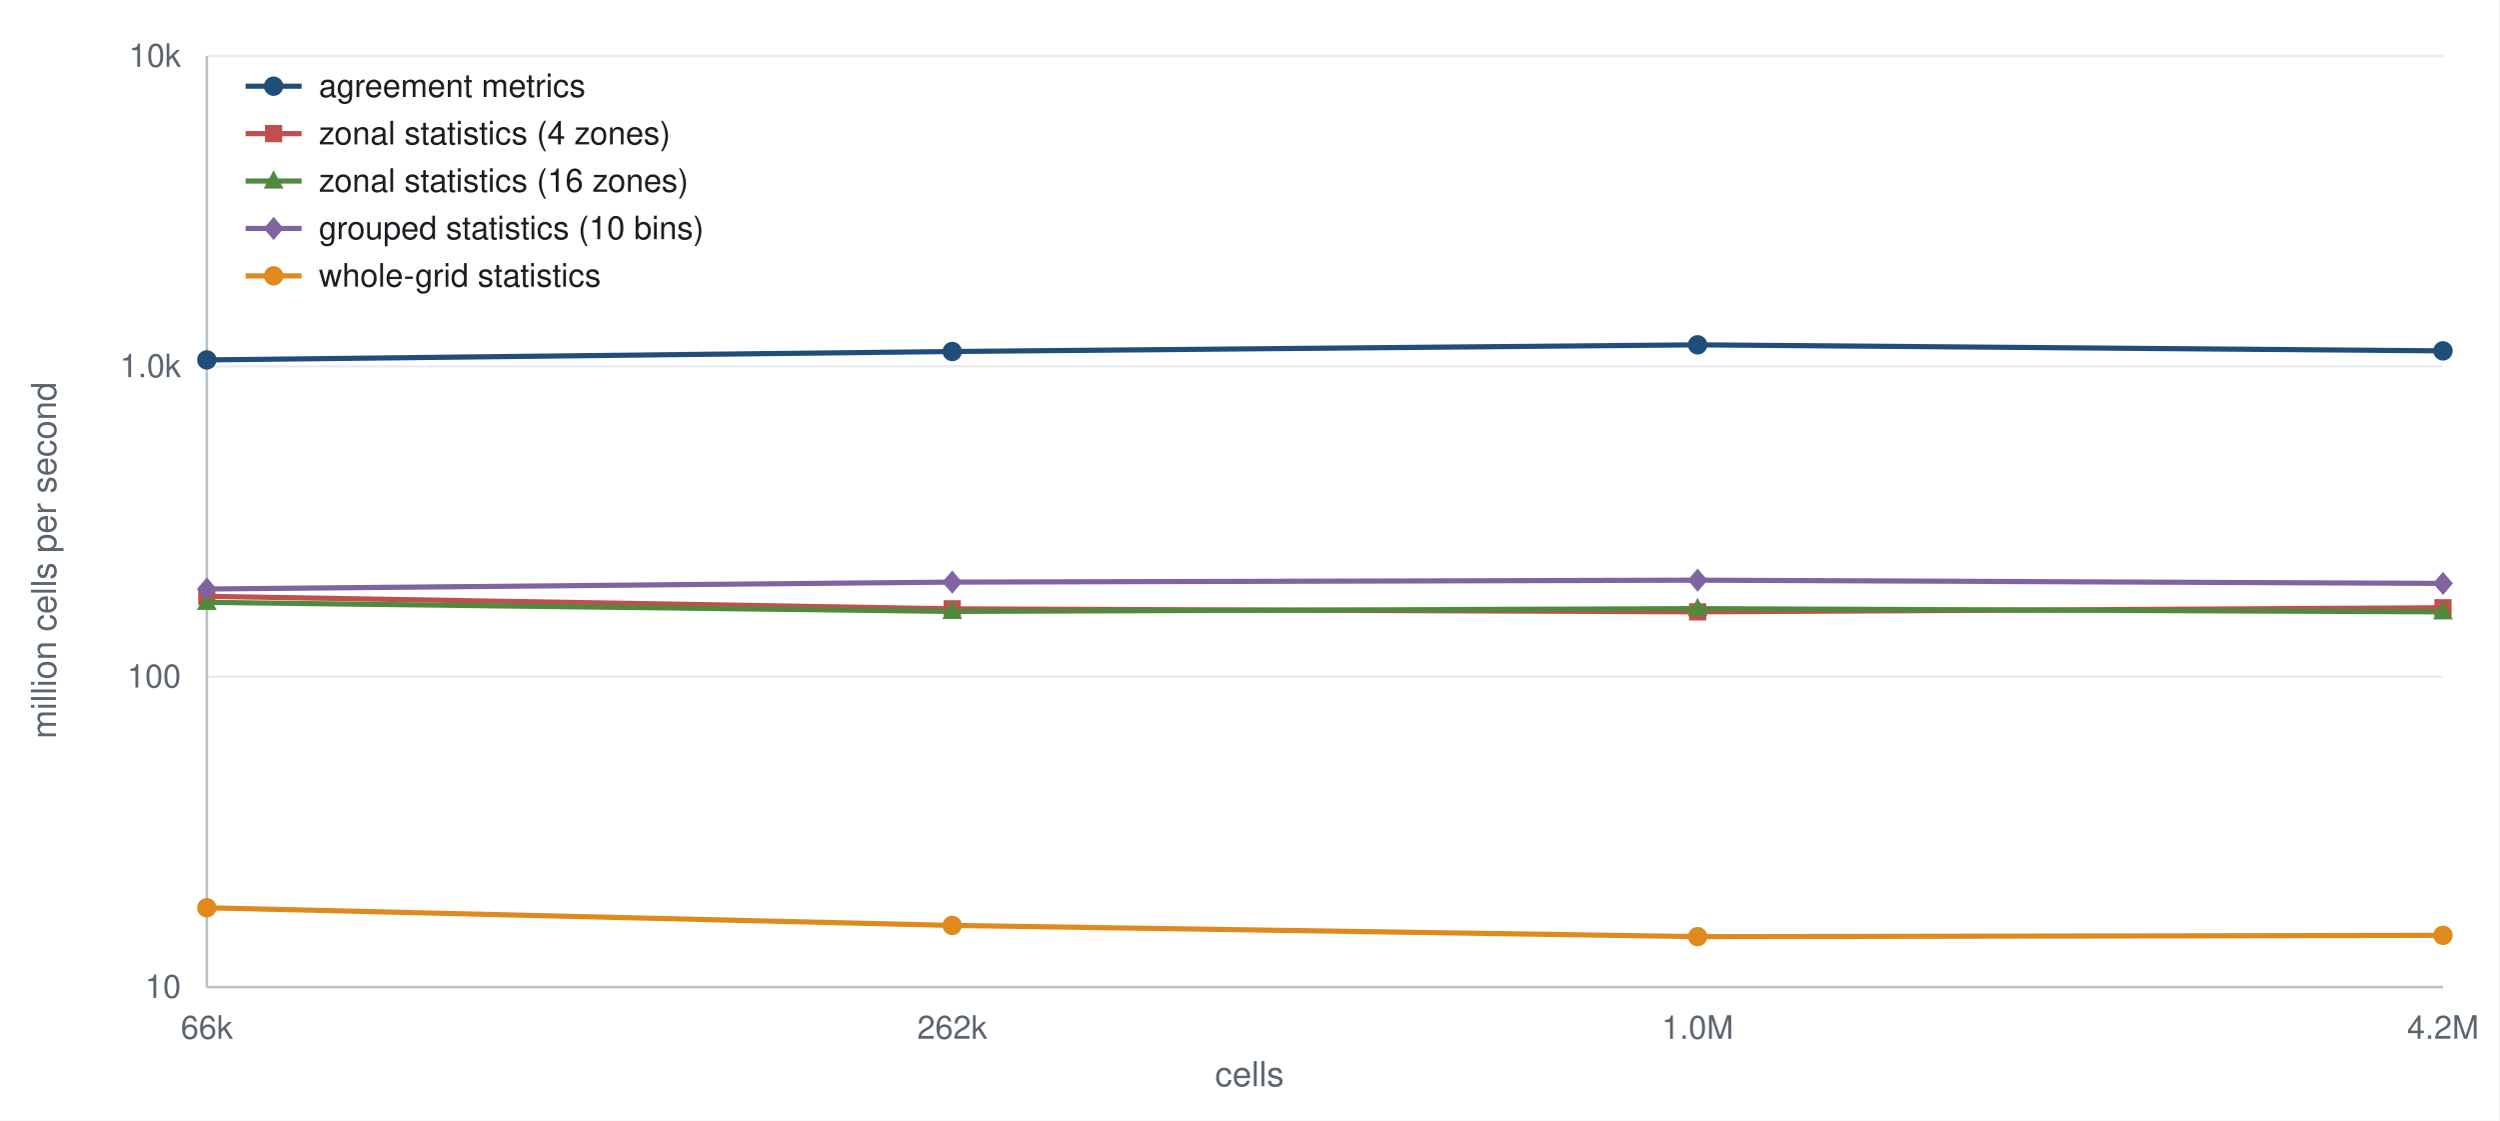
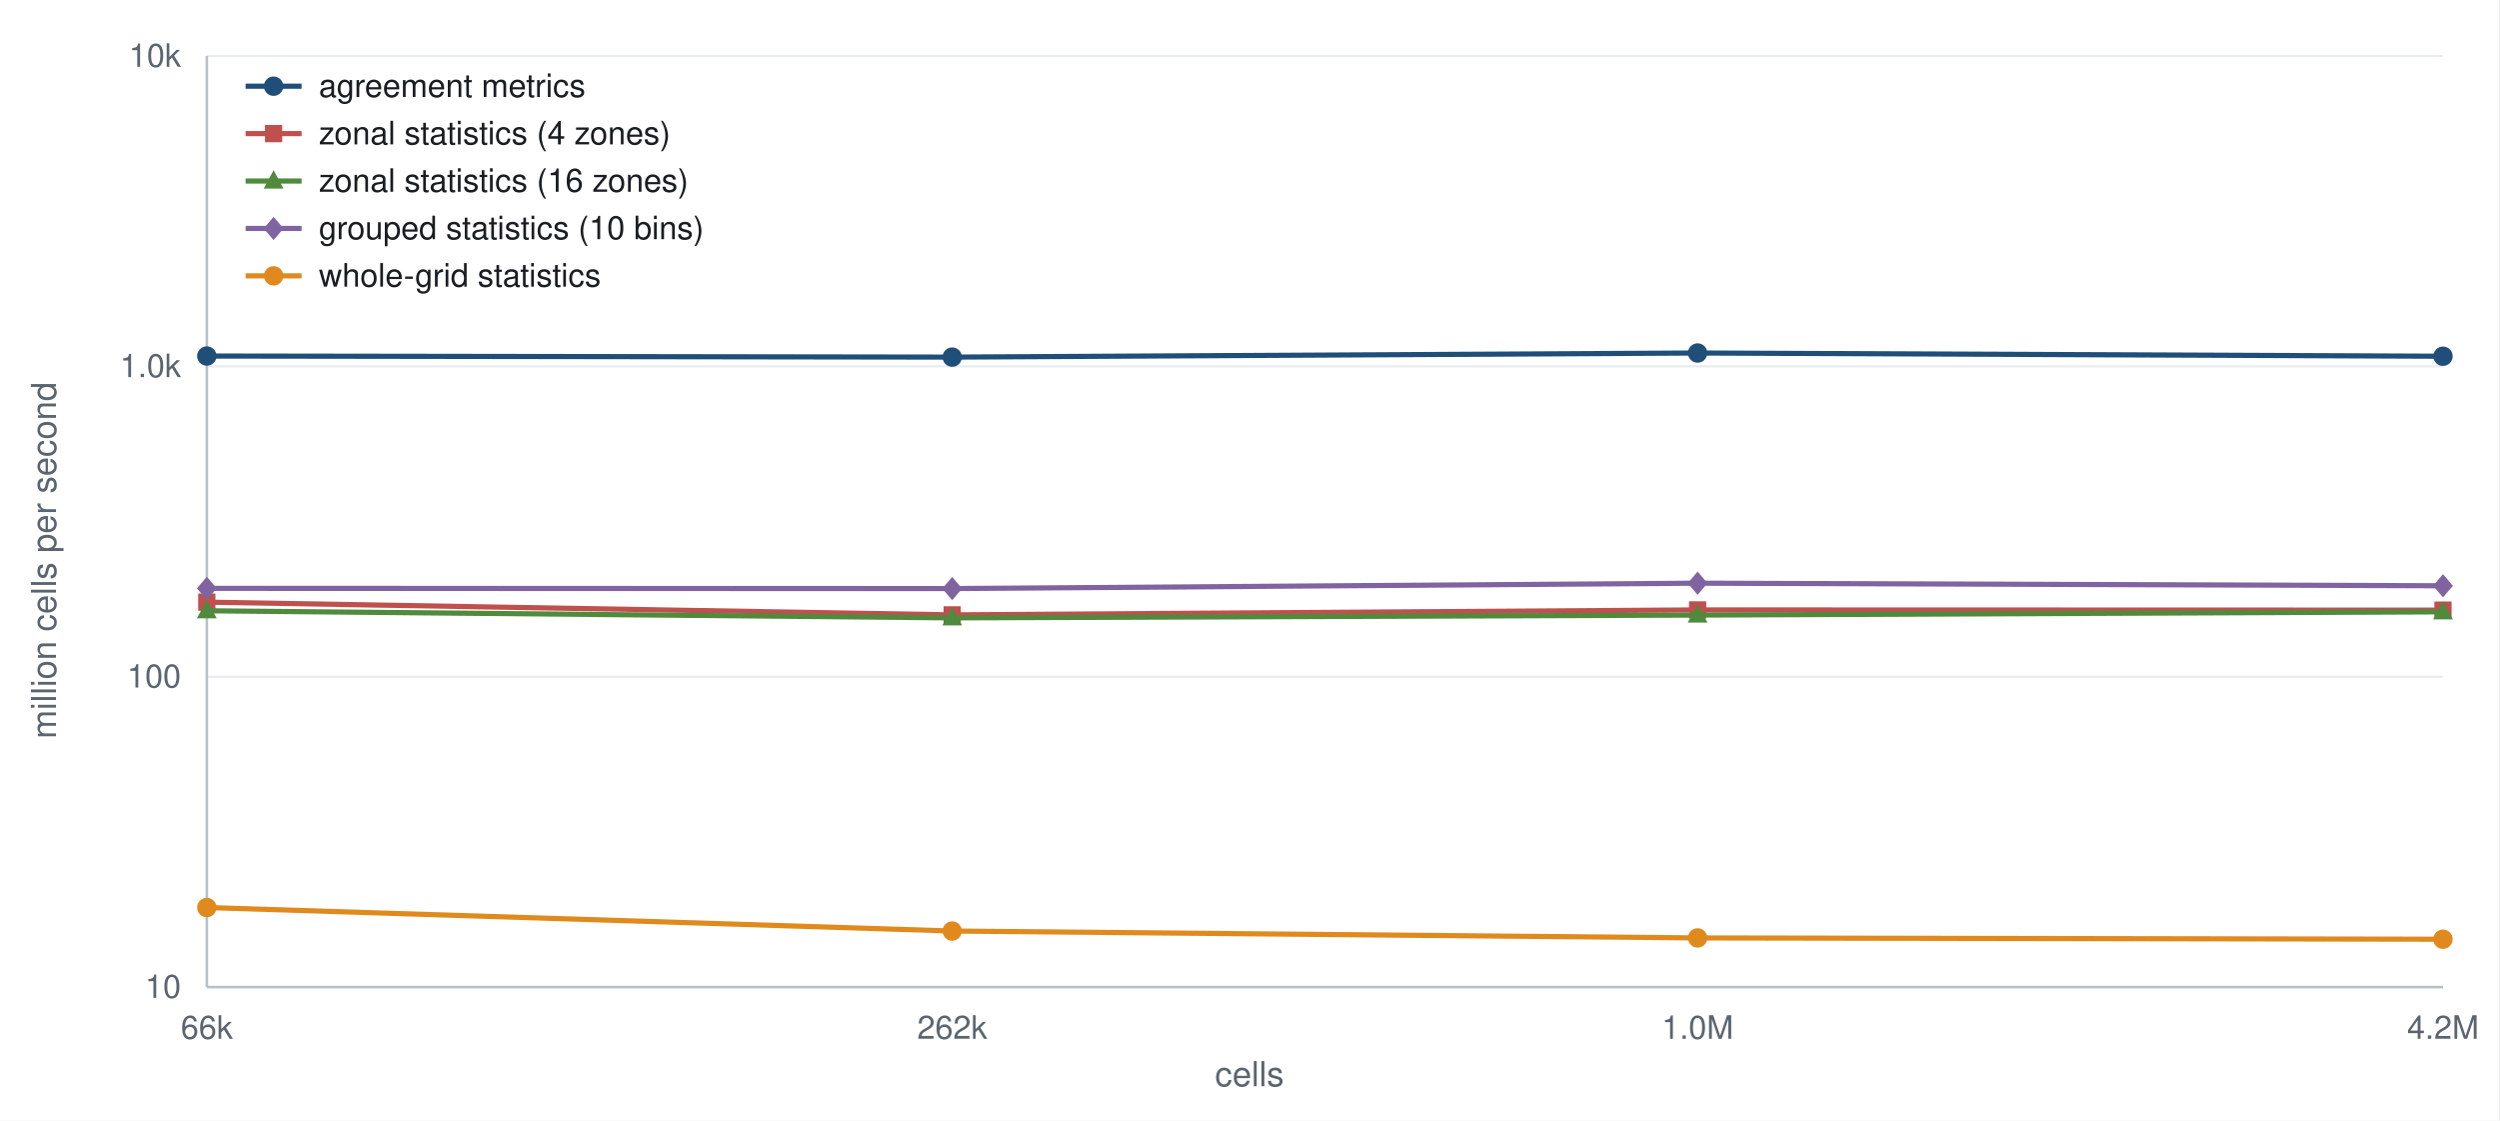
<svg xmlns="http://www.w3.org/2000/svg" viewBox="0 0 1160 520" width="1160" height="520" font-family="Helvetica, Arial, sans-serif">
  <rect width="1160" height="520" fill="#ffffff" />
  <line x1="96" x2="1134" y1="458.0" y2="458.0" stroke="#e8ecf0" />
  <text x="84" y="463.0" text-anchor="end" font-size="15" fill="#5b6570">10</text>
  <line x1="96" x2="1134" y1="314.0" y2="314.0" stroke="#e8ecf0" />
  <text x="84" y="319.0" text-anchor="end" font-size="15" fill="#5b6570">100</text>
  <line x1="96" x2="1134" y1="170.0" y2="170.0" stroke="#e8ecf0" />
  <text x="84" y="175.0" text-anchor="end" font-size="15" fill="#5b6570">1.0k</text>
  <line x1="96" x2="1134" y1="26.0" y2="26.0" stroke="#e8ecf0" />
  <text x="84" y="31.0" text-anchor="end" font-size="15" fill="#5b6570">10k</text>
  <line x1="96" x2="1134" y1="458" y2="458" stroke="#b8c0c8" stroke-width="1.2" />
  <line x1="96" x2="96" y1="26" y2="458" stroke="#b8c0c8" stroke-width="1.2" />
  <text x="96.0" y="482" text-anchor="middle" font-size="15" fill="#5b6570">66k</text>
  <text x="442.0" y="482" text-anchor="middle" font-size="15" fill="#5b6570">262k</text>
  <text x="788.0" y="482" text-anchor="middle" font-size="15" fill="#5b6570">1.0M</text>
  <text x="1134.0" y="482" text-anchor="middle" font-size="15" fill="#5b6570">4.2M</text>
-   <path d="M96.0,167.0L442.0,163.1L788.0,160.0L1134.0,162.8" fill="none" stroke="#1f4e79" stroke-width="2.4" />
-   <circle cx="96" cy="167" r="4.5" fill="#1f4e79" />
-   <circle cx="442" cy="163.1" r="4.5" fill="#1f4e79" />
-   <circle cx="788" cy="160" r="4.5" fill="#1f4e79" />
-   <circle cx="1134" cy="162.8" r="4.5" fill="#1f4e79" />
-   <path d="M96.0,276.7L442.0,282.5L788.0,283.9L1134.0,282.0" fill="none" stroke="#c0504d" stroke-width="2.4" />
-   <rect x="92" y="272.7" width="8" height="8" fill="#c0504d" />
-   <rect x="438" y="278.5" width="8" height="8" fill="#c0504d" />
-   <rect x="784" y="279.9" width="8" height="8" fill="#c0504d" />
-   <rect x="1130" y="278" width="8" height="8" fill="#c0504d" />
-   <path d="M96.0,279.5L442.0,283.7L788.0,282.4L1134.0,283.9" fill="none" stroke="#4f8a3d" stroke-width="2.4" />
-   <polygon points="96,274.5 100.6,283 91.4,283" fill="#4f8a3d" />
-   <polygon points="442,278.7 446.6,287.2 437.4,287.2" fill="#4f8a3d" />
-   <polygon points="788,277.4 792.6,285.9 783.4,285.9" fill="#4f8a3d" />
+   <path d="M96.0,165.2L442.0,165.7L788.0,163.8L1134.0,165.3" fill="none" stroke="#1f4e79" stroke-width="2.4" />
+   <circle cx="96" cy="165.2" r="4.5" fill="#1f4e79" />
+   <circle cx="442" cy="165.7" r="4.5" fill="#1f4e79" />
+   <circle cx="788" cy="163.8" r="4.5" fill="#1f4e79" />
+   <circle cx="1134" cy="165.3" r="4.5" fill="#1f4e79" />
+   <path d="M96.0,279.4L442.0,285.3L788.0,283.0L1134.0,283.1" fill="none" stroke="#c0504d" stroke-width="2.4" />
+   <rect x="92" y="275.4" width="8" height="8" fill="#c0504d" />
+   <rect x="438" y="281.3" width="8" height="8" fill="#c0504d" />
+   <rect x="784" y="279" width="8" height="8" fill="#c0504d" />
+   <rect x="1130" y="279.1" width="8" height="8" fill="#c0504d" />
+   <path d="M96.0,283.4L442.0,286.7L788.0,285.4L1134.0,283.9" fill="none" stroke="#4f8a3d" stroke-width="2.4" />
+   <polygon points="96,278.4 100.6,286.9 91.4,286.9" fill="#4f8a3d" />
+   <polygon points="442,281.7 446.6,290.2 437.4,290.2" fill="#4f8a3d" />
+   <polygon points="788,280.4 792.6,288.9 783.4,288.9" fill="#4f8a3d" />
  <polygon points="1134,278.9 1138.6,287.4 1129.4,287.4" fill="#4f8a3d" />
-   <path d="M96.0,273.3L442.0,270.1L788.0,269.2L1134.0,270.7" fill="none" stroke="#8064a2" stroke-width="2.4" />
-   <polygon points="96,267.9 100.6,273.3 96,278.7 91.4,273.3" fill="#8064a2" />
-   <polygon points="442,264.7 446.6,270.1 442,275.5 437.4,270.1" fill="#8064a2" />
-   <polygon points="788,263.8 792.6,269.2 788,274.6 783.4,269.2" fill="#8064a2" />
-   <polygon points="1134,265.3 1138.6,270.7 1134,276.1 1129.4,270.7" fill="#8064a2" />
-   <path d="M96.0,421.2L442.0,429.4L788.0,434.6L1134.0,434.0" fill="none" stroke="#e08a1e" stroke-width="2.4" />
-   <circle cx="96" cy="421.2" r="4.5" fill="#e08a1e" />
-   <circle cx="442" cy="429.4" r="4.5" fill="#e08a1e" />
-   <circle cx="788" cy="434.6" r="4.5" fill="#e08a1e" />
-   <circle cx="1134" cy="434" r="4.5" fill="#e08a1e" />
+   <path d="M96.0,273.0L442.0,273.1L788.0,270.6L1134.0,271.8" fill="none" stroke="#8064a2" stroke-width="2.4" />
+   <polygon points="96,267.6 100.6,273 96,278.4 91.4,273" fill="#8064a2" />
+   <polygon points="442,267.7 446.6,273.1 442,278.5 437.4,273.1" fill="#8064a2" />
+   <polygon points="788,265.2 792.6,270.6 788,276 783.4,270.6" fill="#8064a2" />
+   <polygon points="1134,266.4 1138.6,271.8 1134,277.2 1129.4,271.8" fill="#8064a2" />
+   <path d="M96.0,421.1L442.0,432.0L788.0,435.2L1134.0,435.8" fill="none" stroke="#e08a1e" stroke-width="2.4" />
+   <circle cx="96" cy="421.1" r="4.5" fill="#e08a1e" />
+   <circle cx="442" cy="432" r="4.5" fill="#e08a1e" />
+   <circle cx="788" cy="435.2" r="4.5" fill="#e08a1e" />
+   <circle cx="1134" cy="435.8" r="4.5" fill="#e08a1e" />
  <g transform="translate(114,40)">
    <line x1="0" x2="26" y1="0" y2="0" stroke="#1f4e79" stroke-width="2.4" />
    <circle cx="13" cy="0" r="4.5" fill="#1f4e79" />
    <text x="34" y="5" font-size="15" fill="#1a1d21">agreement metrics</text>
  </g>
  <g transform="translate(114,62)">
    <line x1="0" x2="26" y1="0" y2="0" stroke="#c0504d" stroke-width="2.4" />
    <rect x="9" y="-4" width="8" height="8" fill="#c0504d" />
    <text x="34" y="5" font-size="15" fill="#1a1d21">zonal statistics (4 zones)</text>
  </g>
  <g transform="translate(114,84)">
    <line x1="0" x2="26" y1="0" y2="0" stroke="#4f8a3d" stroke-width="2.4" />
    <polygon points="13,-5 17.6,3.5 8.4,3.5" fill="#4f8a3d" />
    <text x="34" y="5" font-size="15" fill="#1a1d21">zonal statistics (16 zones)</text>
  </g>
  <g transform="translate(114,106)">
    <line x1="0" x2="26" y1="0" y2="0" stroke="#8064a2" stroke-width="2.4" />
    <polygon points="13,-5.4 17.6,0 13,5.4 8.4,0" fill="#8064a2" />
    <text x="34" y="5" font-size="15" fill="#1a1d21">grouped statistics (10 bins)</text>
  </g>
  <g transform="translate(114,128)">
    <line x1="0" x2="26" y1="0" y2="0" stroke="#e08a1e" stroke-width="2.4" />
    <circle cx="13" cy="0" r="4.5" fill="#e08a1e" />
    <text x="34" y="5" font-size="15" fill="#1a1d21">whole-grid statistics</text>
  </g>
  <text x="580" y="504" text-anchor="middle" font-size="16" fill="#5b6570">cells</text>
  <text x="26" y="260" text-anchor="middle" font-size="16" fill="#5b6570" transform="rotate(-90 26 260)">million cells per second</text>
</svg>
